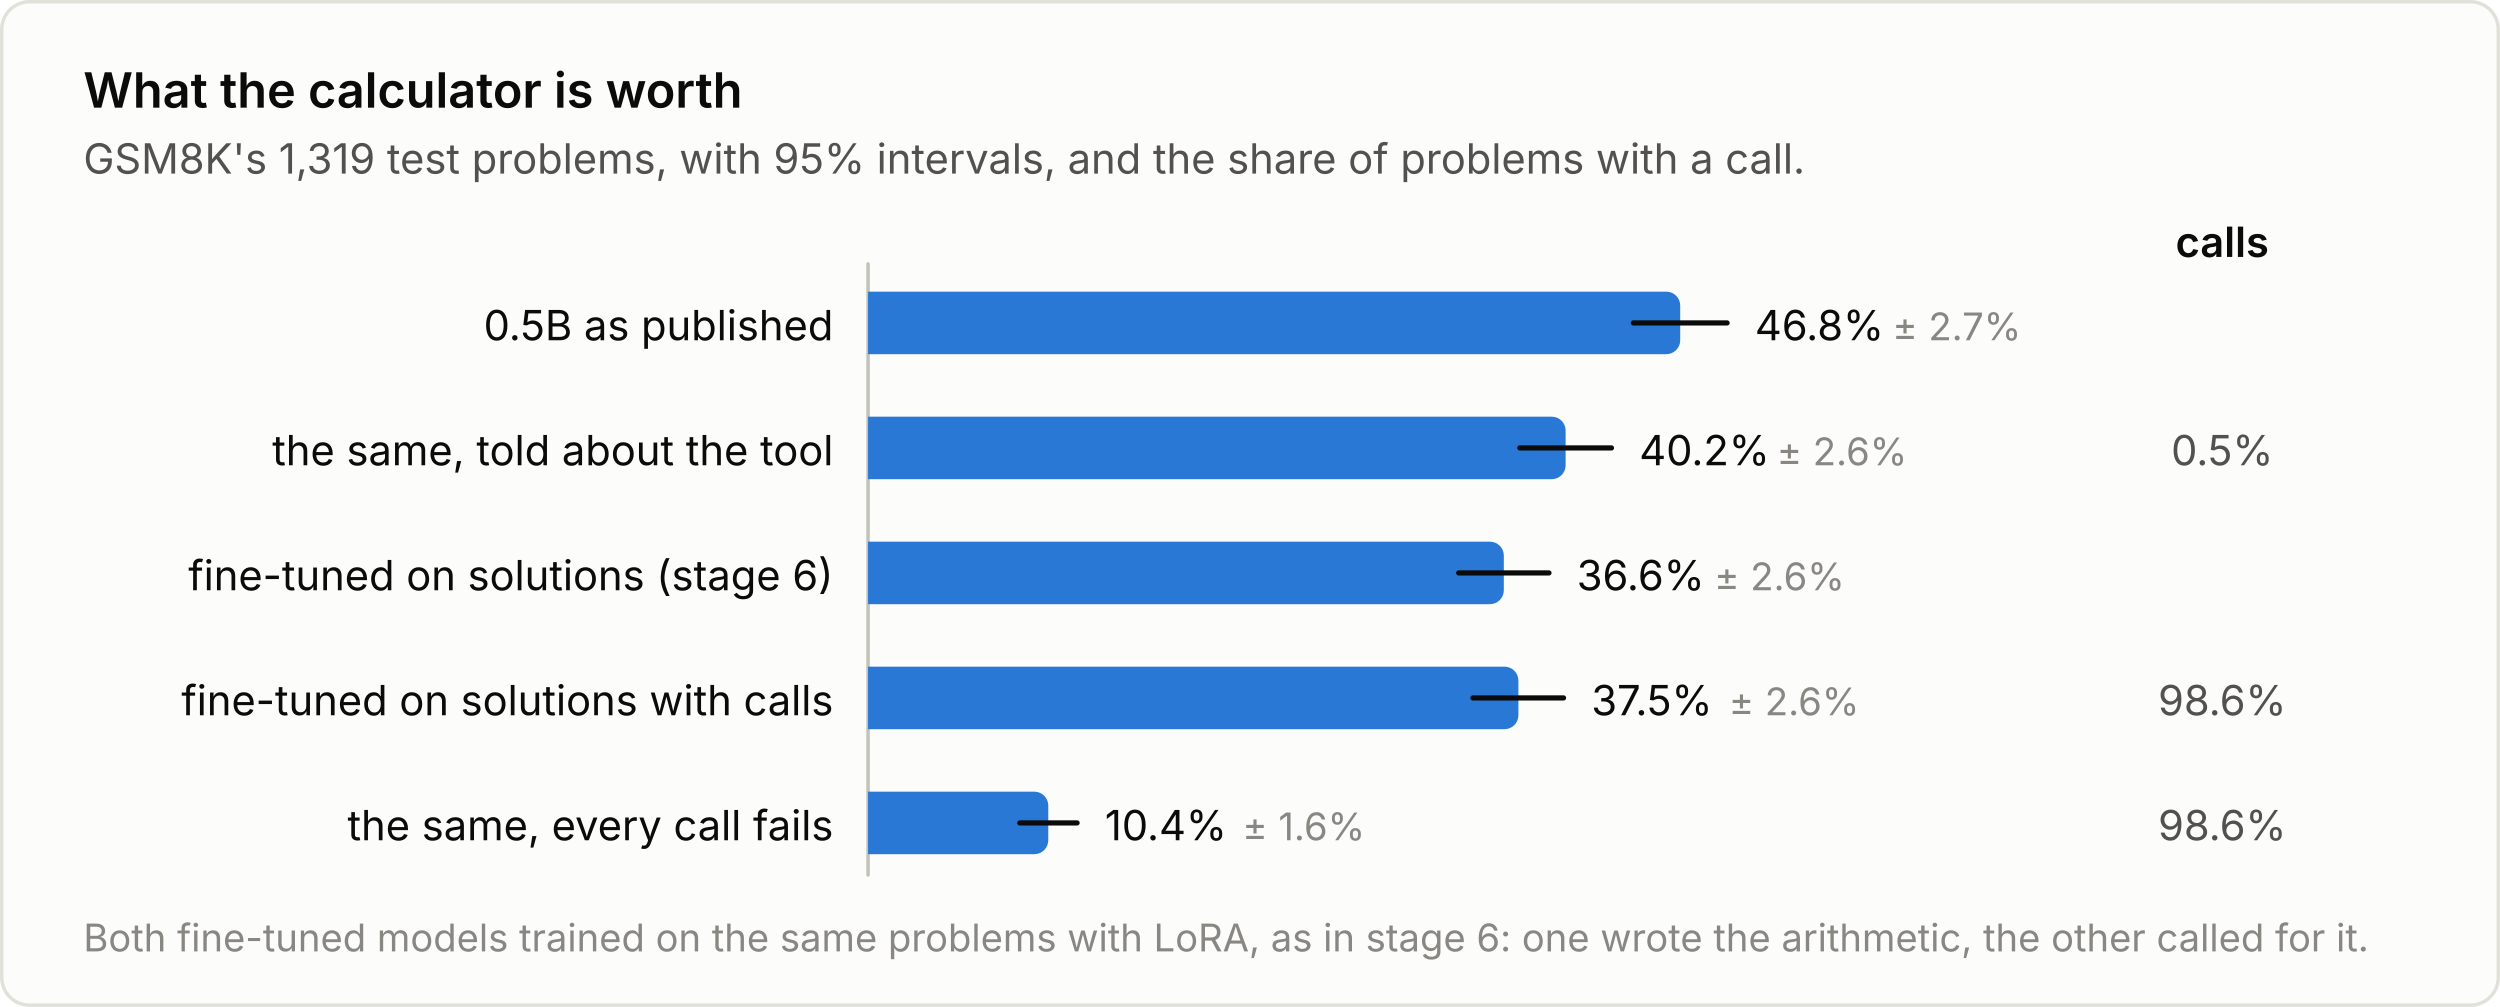
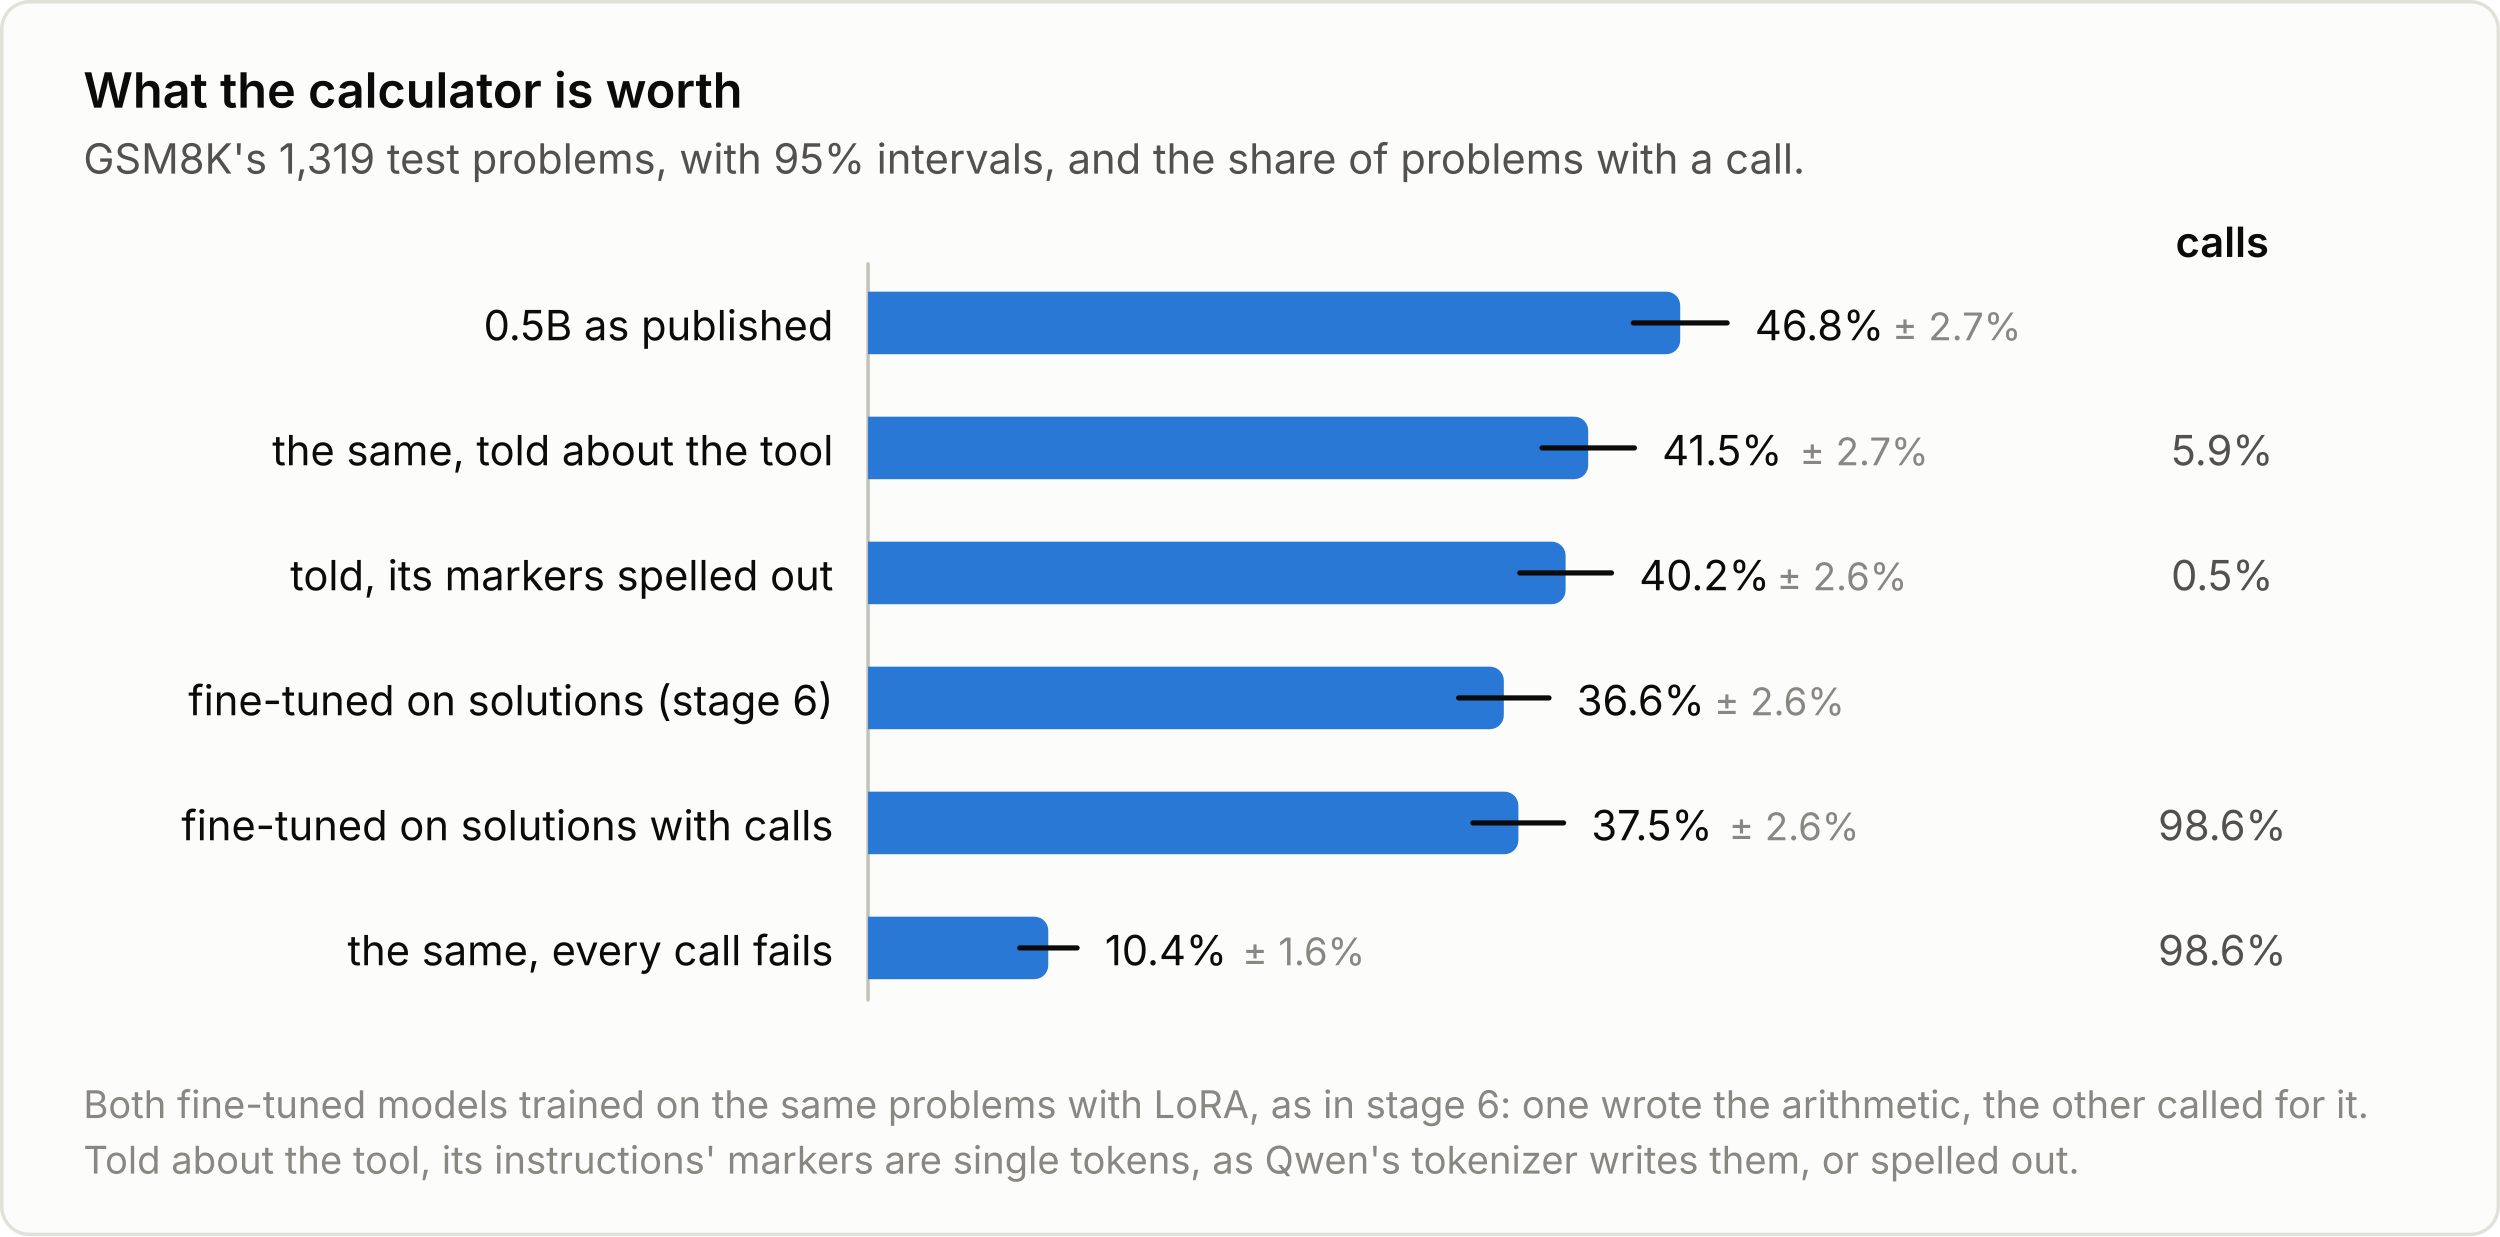
- <svg xmlns="http://www.w3.org/2000/svg" width="720" height="290" viewBox="0 0 720 290" role="img">
+ <svg xmlns="http://www.w3.org/2000/svg" width="720" height="356" viewBox="0 0 720 356" role="img">
  <style>text{font-family:system-ui,-apple-system,'Segoe UI',sans-serif}.f-surface{fill:#fcfcfb}.s-surface{stroke:#fcfcfb}.f-ink{fill:#0b0b0b}.s-ink{stroke:#0b0b0b}.f-ink2{fill:#52514e}.s-ink2{stroke:#52514e}.f-muted{fill:#898781}.s-muted{stroke:#898781}.f-grid{fill:#e1e0d9}.s-grid{stroke:#e1e0d9}.f-axis{fill:#c3c2b7}.s-axis{stroke:#c3c2b7}.f-s1{fill:#2a78d6}.s-s1{stroke:#2a78d6}.f-s2{fill:#eb6834}.s-s2{stroke:#eb6834}.f-s3{fill:#1baf7a}.s-s3{stroke:#1baf7a}@media(prefers-color-scheme:dark){.f-surface{fill:#1a1a19}.s-surface{stroke:#1a1a19}.f-ink{fill:#f0efec}.s-ink{stroke:#f0efec}.f-ink2{fill:#c3c2b7}.s-ink2{stroke:#c3c2b7}.f-muted{fill:#898781}.s-muted{stroke:#898781}.f-grid{fill:#2c2c2a}.s-grid{stroke:#2c2c2a}.f-axis{fill:#383835}.s-axis{stroke:#383835}.f-s1{fill:#3987e5}.s-s1{stroke:#3987e5}.f-s2{fill:#d95926}.s-s2{stroke:#d95926}.f-s3{fill:#199e70}.s-s3{stroke:#199e70}}</style>
-   <rect class="f-surface s-grid" x="0.5" y="0.5" width="719" height="289" rx="8" stroke-width="1" />
+   <rect class="f-surface s-grid" x="0.5" y="0.5" width="719" height="355" rx="8" stroke-width="1" />
  <text class="f-ink" x="24" y="31" font-size="14" text-anchor="start" font-weight="600">What the calculator is worth</text>
  <text class="f-ink2" x="24" y="50" font-size="12" text-anchor="start">GSM8K's 1,319 test problems, with 95% intervals, and the share of problems with a call.</text>
-   <line class="s-axis" x1="250" y1="76" x2="250" y2="252" stroke-width="1" stroke-linecap="round" />
+   <line class="s-axis" x1="250" y1="76" x2="250" y2="288" stroke-width="1" stroke-linecap="round" />
  <text class="f-ink" x="240" y="98" font-size="12" text-anchor="end">0.5B as published</text>
  <path class="f-s1" d="M250 84 H479.9 a4 4 0 0 1 4 4 V98 a4 4 0 0 1 -4 4 H250 Z" />
  <line class="s-ink" x1="470.4" y1="93" x2="497.4" y2="93" stroke-width="1.5" stroke-linecap="round" />
  <text class="f-ink" x="505.4" y="98" font-size="12" text-anchor="start">46.8%</text>
  <text class="f-muted" x="545" y="98" font-size="11" text-anchor="start">± 2.7%</text>
  <text class="f-ink" x="240" y="134" font-size="12" text-anchor="end">the same, told about the tool</text>
-   <path class="f-s1" d="M250 120 H446.9 a4 4 0 0 1 4 4 V134 a4 4 0 0 1 -4 4 H250 Z" />
-   <line class="s-ink" x1="437.7" y1="129" x2="464.1" y2="129" stroke-width="1.5" stroke-linecap="round" />
-   <text class="f-ink" x="472.1" y="134" font-size="12" text-anchor="start">40.2%</text>
-   <text class="f-muted" x="511.7" y="134" font-size="11" text-anchor="start">± 2.6%</text>
-   <text class="f-ink" x="240" y="170" font-size="12" text-anchor="end">fine-tuned on solutions (stage 6)</text>
-   <path class="f-s1" d="M250 156 H429.1 a4 4 0 0 1 4 4 V170 a4 4 0 0 1 -4 4 H250 Z" />
-   <line class="s-ink" x1="420.1" y1="165" x2="446.1" y2="165" stroke-width="1.5" stroke-linecap="round" />
-   <text class="f-ink" x="454.1" y="170" font-size="12" text-anchor="start">36.6%</text>
-   <text class="f-muted" x="493.7" y="170" font-size="11" text-anchor="start">± 2.6%</text>
-   <text class="f-ink" x="240" y="206" font-size="12" text-anchor="end">fine-tuned on solutions with calls</text>
-   <path class="f-s1" d="M250 192 H433.3 a4 4 0 0 1 4 4 V206 a4 4 0 0 1 -4 4 H250 Z" />
-   <line class="s-ink" x1="424.2" y1="201" x2="450.3" y2="201" stroke-width="1.5" stroke-linecap="round" />
-   <text class="f-ink" x="458.3" y="206" font-size="12" text-anchor="start">37.5%</text>
-   <text class="f-muted" x="497.9" y="206" font-size="11" text-anchor="start">± 2.6%</text>
-   <text class="f-ink" x="240" y="242" font-size="12" text-anchor="end">the same, every call fails</text>
-   <path class="f-s1" d="M250 228 H297.9 a4 4 0 0 1 4 4 V242 a4 4 0 0 1 -4 4 H250 Z" />
-   <line class="s-ink" x1="293.7" y1="237" x2="310.2" y2="237" stroke-width="1.5" stroke-linecap="round" />
-   <text class="f-ink" x="318.2" y="242" font-size="12" text-anchor="start">10.4%</text>
-   <text class="f-muted" x="357.8" y="242" font-size="11" text-anchor="start">± 1.6%</text>
+   <path class="f-s1" d="M250 120 H453.4 a4 4 0 0 1 4 4 V134 a4 4 0 0 1 -4 4 H250 Z" />
+   <line class="s-ink" x1="444.1" y1="129" x2="470.7" y2="129" stroke-width="1.5" stroke-linecap="round" />
+   <text class="f-ink" x="478.7" y="134" font-size="12" text-anchor="start">41.5%</text>
+   <text class="f-muted" x="518.3" y="134" font-size="11" text-anchor="start">± 2.7%</text>
+   <text class="f-ink" x="240" y="170" font-size="12" text-anchor="end">told, its markers spelled out</text>
+   <path class="f-s1" d="M250 156 H446.9 a4 4 0 0 1 4 4 V170 a4 4 0 0 1 -4 4 H250 Z" />
+   <line class="s-ink" x1="437.7" y1="165" x2="464.1" y2="165" stroke-width="1.5" stroke-linecap="round" />
+   <text class="f-ink" x="472.1" y="170" font-size="12" text-anchor="start">40.2%</text>
+   <text class="f-muted" x="511.7" y="170" font-size="11" text-anchor="start">± 2.6%</text>
+   <text class="f-ink" x="240" y="206" font-size="12" text-anchor="end">fine-tuned on solutions (stage 6)</text>
+   <path class="f-s1" d="M250 192 H429.1 a4 4 0 0 1 4 4 V206 a4 4 0 0 1 -4 4 H250 Z" />
+   <line class="s-ink" x1="420.1" y1="201" x2="446.1" y2="201" stroke-width="1.5" stroke-linecap="round" />
+   <text class="f-ink" x="454.1" y="206" font-size="12" text-anchor="start">36.6%</text>
+   <text class="f-muted" x="493.7" y="206" font-size="11" text-anchor="start">± 2.6%</text>
+   <text class="f-ink" x="240" y="242" font-size="12" text-anchor="end">fine-tuned on solutions with calls</text>
+   <path class="f-s1" d="M250 228 H433.3 a4 4 0 0 1 4 4 V242 a4 4 0 0 1 -4 4 H250 Z" />
+   <line class="s-ink" x1="424.2" y1="237" x2="450.3" y2="237" stroke-width="1.5" stroke-linecap="round" />
+   <text class="f-ink" x="458.3" y="242" font-size="12" text-anchor="start">37.5%</text>
+   <text class="f-muted" x="497.9" y="242" font-size="11" text-anchor="start">± 2.6%</text>
+   <text class="f-ink" x="240" y="278" font-size="12" text-anchor="end">the same, every call fails</text>
+   <path class="f-s1" d="M250 264 H297.9 a4 4 0 0 1 4 4 V278 a4 4 0 0 1 -4 4 H250 Z" />
+   <line class="s-ink" x1="293.7" y1="273" x2="310.2" y2="273" stroke-width="1.5" stroke-linecap="round" />
+   <text class="f-ink" x="318.2" y="278" font-size="12" text-anchor="start">10.4%</text>
+   <text class="f-muted" x="357.8" y="278" font-size="11" text-anchor="start">± 1.6%</text>
  <text class="f-ink" x="640" y="74" font-size="12" text-anchor="middle" font-weight="600">calls</text>
-   <text class="f-ink2" x="640" y="134" font-size="12" text-anchor="middle">0.5%</text>
-   <text class="f-ink2" x="640" y="206" font-size="12" text-anchor="middle">98.6%</text>
+   <text class="f-ink2" x="640" y="134" font-size="12" text-anchor="middle">5.9%</text>
+   <text class="f-ink2" x="640" y="170" font-size="12" text-anchor="middle">0.5%</text>
  <text class="f-ink2" x="640" y="242" font-size="12" text-anchor="middle">98.6%</text>
-   <text class="f-muted" x="24" y="274" font-size="11" text-anchor="start">Both fine-tuned models trained on the same problems with LoRA, as in stage 6: one wrote the arithmetic, the other called for it.</text>
+   <text class="f-ink2" x="640" y="278" font-size="12" text-anchor="middle">98.6%</text>
+   <text class="f-muted" x="24" y="322" font-size="11" text-anchor="start">Both fine-tuned models trained on the same problems with LoRA, as in stage 6: one wrote the arithmetic, the other called for it.</text>
+   <text class="f-muted" x="24" y="338" font-size="11" text-anchor="start">Told about the tool, its instructions' markers are single tokens, as Qwen's tokenizer writes them, or spelled out.</text>
</svg>
